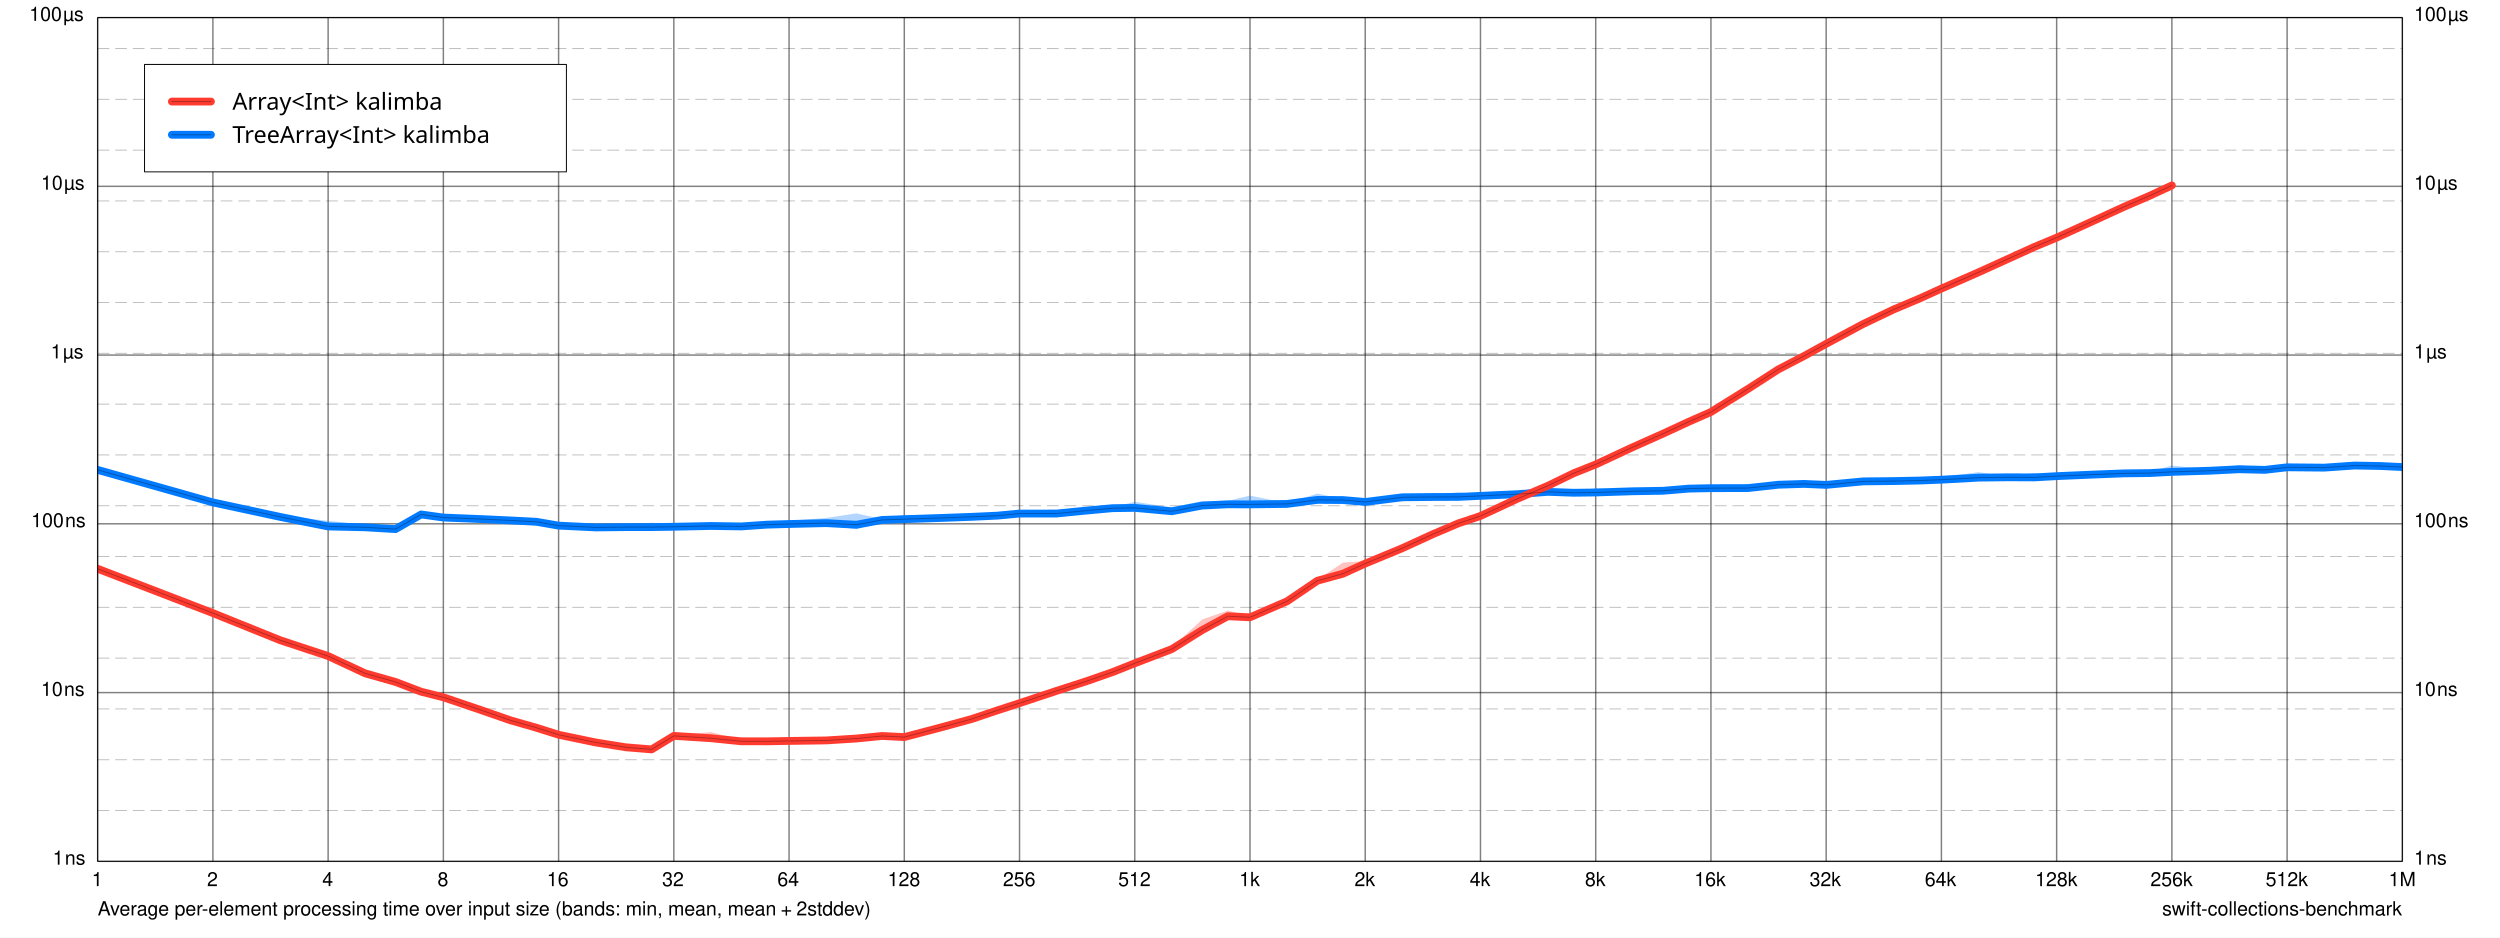
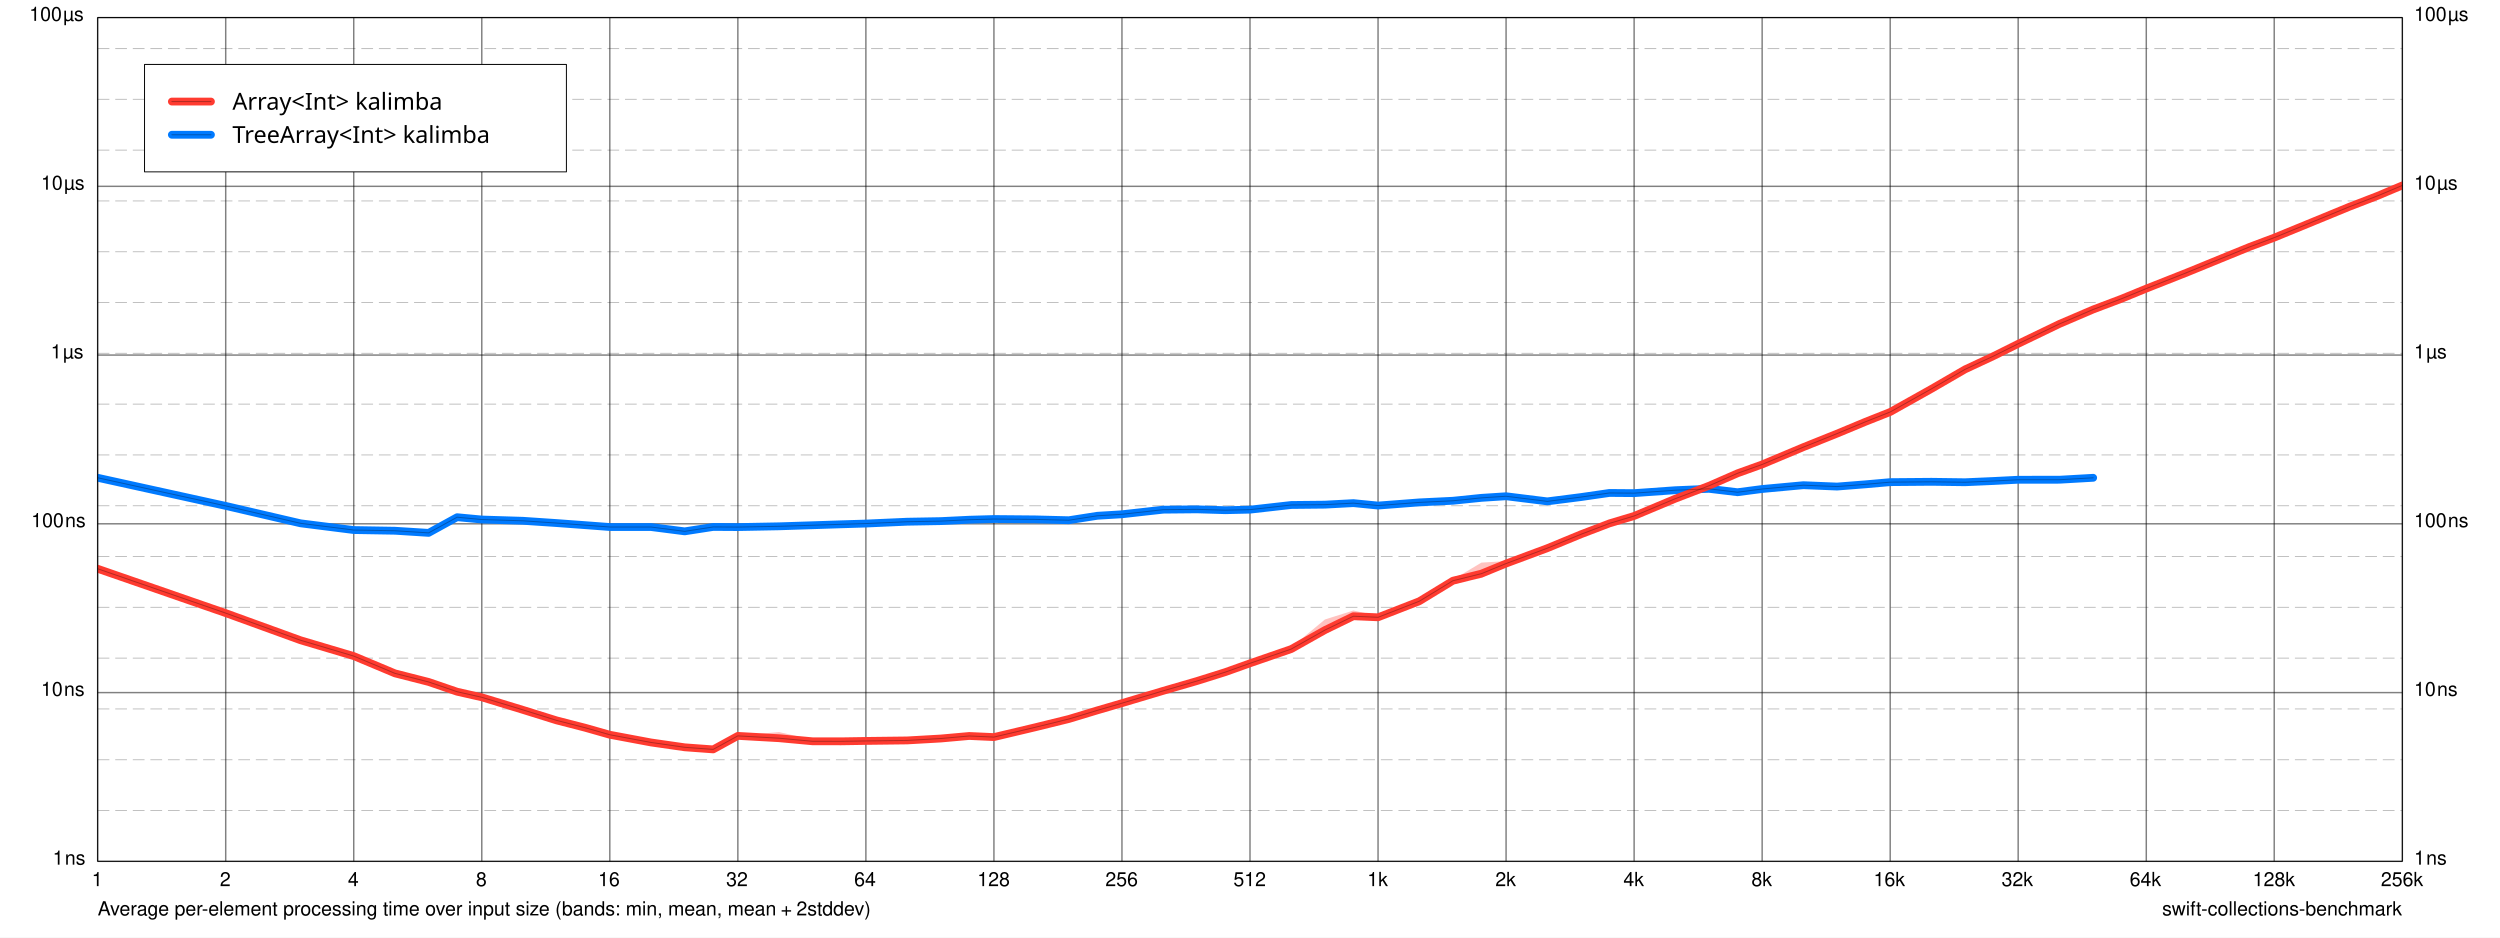
<svg xmlns="http://www.w3.org/2000/svg" xmlns:xlink="http://www.w3.org/1999/xlink" width="1280.0px" height="480.0px" viewBox="0.0 0.0 1280.0 480.0" version="1.1">
  <path d="M 0 0 L 0 480 L 1280 480 L 1280 0 z" fill="#FFFFFF" fill-opacity="1.0" stroke="none" />
  <text x="50" y="468.7" font-family="Helvetica" font-size="10" font-weight="normal" font-style="normal" fill="#000000" fill-opacity="1">Average per-element processing time over input size (bands: min, mean, mean + 2stddev)</text>
  <a xlink:href="https://github.com/apple/swift-collections-benchmark">
    <text x="1107" y="468.7" font-family="Helvetica" font-size="10" font-weight="normal" font-style="normal" fill="#000000" fill-opacity="1">swift-collections-benchmark</text>
  </a>
  <path d="M 50 9 L 50 441" fill="none" stroke-width="0.75" stroke="#000000" stroke-opacity="0.498" stroke-linecap="butt" stroke-linejoin="round" />
  <text x="47" y="453.7" font-family="Helvetica" font-size="10" font-weight="normal" font-style="normal" fill="#000000" fill-opacity="1">1</text>
-   <path d="M 109 9 L 109 441" fill="none" stroke-width="0.75" stroke="#000000" stroke-opacity="0.498" stroke-linecap="butt" stroke-linejoin="round" />
-   <text x="106" y="453.7" font-family="Helvetica" font-size="10" font-weight="normal" font-style="normal" fill="#000000" fill-opacity="1">2</text>
-   <path d="M 168 9 L 168 441" fill="none" stroke-width="0.75" stroke="#000000" stroke-opacity="0.498" stroke-linecap="butt" stroke-linejoin="round" />
-   <text x="165" y="453.7" font-family="Helvetica" font-size="10" font-weight="normal" font-style="normal" fill="#000000" fill-opacity="1">4</text>
-   <path d="M 227 9 L 227 441" fill="none" stroke-width="0.75" stroke="#000000" stroke-opacity="0.498" stroke-linecap="butt" stroke-linejoin="round" />
-   <text x="224" y="453.7" font-family="Helvetica" font-size="10" font-weight="normal" font-style="normal" fill="#000000" fill-opacity="1">8</text>
-   <path d="M 286 9 L 286 441" fill="none" stroke-width="0.75" stroke="#000000" stroke-opacity="0.498" stroke-linecap="butt" stroke-linejoin="round" />
-   <text x="280" y="453.7" font-family="Helvetica" font-size="10" font-weight="normal" font-style="normal" fill="#000000" fill-opacity="1">16</text>
-   <path d="M 345 9 L 345 441" fill="none" stroke-width="0.75" stroke="#000000" stroke-opacity="0.498" stroke-linecap="butt" stroke-linejoin="round" />
-   <text x="339" y="453.7" font-family="Helvetica" font-size="10" font-weight="normal" font-style="normal" fill="#000000" fill-opacity="1">32</text>
-   <path d="M 404 9 L 404 441" fill="none" stroke-width="0.75" stroke="#000000" stroke-opacity="0.498" stroke-linecap="butt" stroke-linejoin="round" />
-   <text x="398" y="453.7" font-family="Helvetica" font-size="10" font-weight="normal" font-style="normal" fill="#000000" fill-opacity="1">64</text>
-   <path d="M 463 9 L 463 441" fill="none" stroke-width="0.75" stroke="#000000" stroke-opacity="0.498" stroke-linecap="butt" stroke-linejoin="round" />
-   <text x="454.5" y="453.7" font-family="Helvetica" font-size="10" font-weight="normal" font-style="normal" fill="#000000" fill-opacity="1">128</text>
-   <path d="M 522 9 L 522 441" fill="none" stroke-width="0.75" stroke="#000000" stroke-opacity="0.498" stroke-linecap="butt" stroke-linejoin="round" />
-   <text x="513.5" y="453.7" font-family="Helvetica" font-size="10" font-weight="normal" font-style="normal" fill="#000000" fill-opacity="1">256</text>
-   <path d="M 581 9 L 581 441" fill="none" stroke-width="0.75" stroke="#000000" stroke-opacity="0.498" stroke-linecap="butt" stroke-linejoin="round" />
-   <text x="572.5" y="453.7" font-family="Helvetica" font-size="10" font-weight="normal" font-style="normal" fill="#000000" fill-opacity="1">512</text>
+   <path d="M 115.56 9 L 115.56 441" fill="none" stroke-width="0.75" stroke="#000000" stroke-opacity="0.498" stroke-linecap="butt" stroke-linejoin="round" />
+   <text x="112.56" y="453.7" font-family="Helvetica" font-size="10" font-weight="normal" font-style="normal" fill="#000000" fill-opacity="1">2</text>
+   <path d="M 181.11 9 L 181.11 441" fill="none" stroke-width="0.75" stroke="#000000" stroke-opacity="0.498" stroke-linecap="butt" stroke-linejoin="round" />
+   <text x="178.11" y="453.7" font-family="Helvetica" font-size="10" font-weight="normal" font-style="normal" fill="#000000" fill-opacity="1">4</text>
+   <path d="M 246.67 9 L 246.67 441" fill="none" stroke-width="0.75" stroke="#000000" stroke-opacity="0.498" stroke-linecap="butt" stroke-linejoin="round" />
+   <text x="243.67" y="453.7" font-family="Helvetica" font-size="10" font-weight="normal" font-style="normal" fill="#000000" fill-opacity="1">8</text>
+   <path d="M 312.22 9 L 312.22 441" fill="none" stroke-width="0.75" stroke="#000000" stroke-opacity="0.498" stroke-linecap="butt" stroke-linejoin="round" />
+   <text x="306.22" y="453.7" font-family="Helvetica" font-size="10" font-weight="normal" font-style="normal" fill="#000000" fill-opacity="1">16</text>
+   <path d="M 377.78 9 L 377.78 441" fill="none" stroke-width="0.75" stroke="#000000" stroke-opacity="0.498" stroke-linecap="butt" stroke-linejoin="round" />
+   <text x="371.78" y="453.7" font-family="Helvetica" font-size="10" font-weight="normal" font-style="normal" fill="#000000" fill-opacity="1">32</text>
+   <path d="M 443.33 9 L 443.33 441" fill="none" stroke-width="0.75" stroke="#000000" stroke-opacity="0.498" stroke-linecap="butt" stroke-linejoin="round" />
+   <text x="437.33" y="453.7" font-family="Helvetica" font-size="10" font-weight="normal" font-style="normal" fill="#000000" fill-opacity="1">64</text>
+   <path d="M 508.89 9 L 508.89 441" fill="none" stroke-width="0.75" stroke="#000000" stroke-opacity="0.498" stroke-linecap="butt" stroke-linejoin="round" />
+   <text x="500.39" y="453.7" font-family="Helvetica" font-size="10" font-weight="normal" font-style="normal" fill="#000000" fill-opacity="1">128</text>
+   <path d="M 574.44 9 L 574.44 441" fill="none" stroke-width="0.75" stroke="#000000" stroke-opacity="0.498" stroke-linecap="butt" stroke-linejoin="round" />
+   <text x="565.94" y="453.7" font-family="Helvetica" font-size="10" font-weight="normal" font-style="normal" fill="#000000" fill-opacity="1">256</text>
  <path d="M 640 9 L 640 441" fill="none" stroke-width="0.75" stroke="#000000" stroke-opacity="0.498" stroke-linecap="butt" stroke-linejoin="round" />
-   <text x="634.5" y="453.7" font-family="Helvetica" font-size="10" font-weight="normal" font-style="normal" fill="#000000" fill-opacity="1">1k</text>
-   <path d="M 699 9 L 699 441" fill="none" stroke-width="0.75" stroke="#000000" stroke-opacity="0.498" stroke-linecap="butt" stroke-linejoin="round" />
-   <text x="693.5" y="453.7" font-family="Helvetica" font-size="10" font-weight="normal" font-style="normal" fill="#000000" fill-opacity="1">2k</text>
-   <path d="M 758 9 L 758 441" fill="none" stroke-width="0.75" stroke="#000000" stroke-opacity="0.498" stroke-linecap="butt" stroke-linejoin="round" />
-   <text x="752.5" y="453.7" font-family="Helvetica" font-size="10" font-weight="normal" font-style="normal" fill="#000000" fill-opacity="1">4k</text>
-   <path d="M 817 9 L 817 441" fill="none" stroke-width="0.75" stroke="#000000" stroke-opacity="0.498" stroke-linecap="butt" stroke-linejoin="round" />
-   <text x="811.5" y="453.7" font-family="Helvetica" font-size="10" font-weight="normal" font-style="normal" fill="#000000" fill-opacity="1">8k</text>
-   <path d="M 876 9 L 876 441" fill="none" stroke-width="0.75" stroke="#000000" stroke-opacity="0.498" stroke-linecap="butt" stroke-linejoin="round" />
-   <text x="867.5" y="453.7" font-family="Helvetica" font-size="10" font-weight="normal" font-style="normal" fill="#000000" fill-opacity="1">16k</text>
-   <path d="M 935 9 L 935 441" fill="none" stroke-width="0.75" stroke="#000000" stroke-opacity="0.498" stroke-linecap="butt" stroke-linejoin="round" />
-   <text x="926.5" y="453.7" font-family="Helvetica" font-size="10" font-weight="normal" font-style="normal" fill="#000000" fill-opacity="1">32k</text>
-   <path d="M 994 9 L 994 441" fill="none" stroke-width="0.75" stroke="#000000" stroke-opacity="0.498" stroke-linecap="butt" stroke-linejoin="round" />
-   <text x="985.5" y="453.7" font-family="Helvetica" font-size="10" font-weight="normal" font-style="normal" fill="#000000" fill-opacity="1">64k</text>
-   <path d="M 1053 9 L 1053 441" fill="none" stroke-width="0.75" stroke="#000000" stroke-opacity="0.498" stroke-linecap="butt" stroke-linejoin="round" />
-   <text x="1042" y="453.7" font-family="Helvetica" font-size="10" font-weight="normal" font-style="normal" fill="#000000" fill-opacity="1">128k</text>
-   <path d="M 1112 9 L 1112 441" fill="none" stroke-width="0.75" stroke="#000000" stroke-opacity="0.498" stroke-linecap="butt" stroke-linejoin="round" />
-   <text x="1101" y="453.7" font-family="Helvetica" font-size="10" font-weight="normal" font-style="normal" fill="#000000" fill-opacity="1">256k</text>
-   <path d="M 1171 9 L 1171 441" fill="none" stroke-width="0.75" stroke="#000000" stroke-opacity="0.498" stroke-linecap="butt" stroke-linejoin="round" />
-   <text x="1160" y="453.7" font-family="Helvetica" font-size="10" font-weight="normal" font-style="normal" fill="#000000" fill-opacity="1">512k</text>
+   <text x="631.5" y="453.7" font-family="Helvetica" font-size="10" font-weight="normal" font-style="normal" fill="#000000" fill-opacity="1">512</text>
+   <path d="M 705.56 9 L 705.56 441" fill="none" stroke-width="0.75" stroke="#000000" stroke-opacity="0.498" stroke-linecap="butt" stroke-linejoin="round" />
+   <text x="700.06" y="453.7" font-family="Helvetica" font-size="10" font-weight="normal" font-style="normal" fill="#000000" fill-opacity="1">1k</text>
+   <path d="M 771.11 9 L 771.11 441" fill="none" stroke-width="0.75" stroke="#000000" stroke-opacity="0.498" stroke-linecap="butt" stroke-linejoin="round" />
+   <text x="765.61" y="453.7" font-family="Helvetica" font-size="10" font-weight="normal" font-style="normal" fill="#000000" fill-opacity="1">2k</text>
+   <path d="M 836.67 9 L 836.67 441" fill="none" stroke-width="0.75" stroke="#000000" stroke-opacity="0.498" stroke-linecap="butt" stroke-linejoin="round" />
+   <text x="831.17" y="453.7" font-family="Helvetica" font-size="10" font-weight="normal" font-style="normal" fill="#000000" fill-opacity="1">4k</text>
+   <path d="M 902.22 9 L 902.22 441" fill="none" stroke-width="0.75" stroke="#000000" stroke-opacity="0.498" stroke-linecap="butt" stroke-linejoin="round" />
+   <text x="896.72" y="453.7" font-family="Helvetica" font-size="10" font-weight="normal" font-style="normal" fill="#000000" fill-opacity="1">8k</text>
+   <path d="M 967.78 9 L 967.78 441" fill="none" stroke-width="0.75" stroke="#000000" stroke-opacity="0.498" stroke-linecap="butt" stroke-linejoin="round" />
+   <text x="959.28" y="453.7" font-family="Helvetica" font-size="10" font-weight="normal" font-style="normal" fill="#000000" fill-opacity="1">16k</text>
+   <path d="M 1033.3 9 L 1033.3 441" fill="none" stroke-width="0.75" stroke="#000000" stroke-opacity="0.498" stroke-linecap="butt" stroke-linejoin="round" />
+   <text x="1024.8" y="453.7" font-family="Helvetica" font-size="10" font-weight="normal" font-style="normal" fill="#000000" fill-opacity="1">32k</text>
+   <path d="M 1098.9 9 L 1098.9 441" fill="none" stroke-width="0.75" stroke="#000000" stroke-opacity="0.498" stroke-linecap="butt" stroke-linejoin="round" />
+   <text x="1090.4" y="453.7" font-family="Helvetica" font-size="10" font-weight="normal" font-style="normal" fill="#000000" fill-opacity="1">64k</text>
+   <path d="M 1164.4 9 L 1164.4 441" fill="none" stroke-width="0.75" stroke="#000000" stroke-opacity="0.498" stroke-linecap="butt" stroke-linejoin="round" />
+   <text x="1153.4" y="453.7" font-family="Helvetica" font-size="10" font-weight="normal" font-style="normal" fill="#000000" fill-opacity="1">128k</text>
  <path d="M 1230 9 L 1230 441" fill="none" stroke-width="0.75" stroke="#000000" stroke-opacity="0.498" stroke-linecap="butt" stroke-linejoin="round" />
-   <text x="1223" y="453.7" font-family="Helvetica" font-size="10" font-weight="normal" font-style="normal" fill="#000000" fill-opacity="1">1M</text>
+   <text x="1219" y="453.7" font-family="Helvetica" font-size="10" font-weight="normal" font-style="normal" fill="#000000" fill-opacity="1">256k</text>
  <path d="M 50 441 L 1230 441" fill="none" stroke-width="0.75" stroke="#000000" stroke-opacity="0.498" stroke-linecap="butt" stroke-linejoin="round" />
  <text x="27" y="442.7" font-family="Helvetica" font-size="10" font-weight="normal" font-style="normal" fill="#000000" fill-opacity="1">1 ns</text>
  <text x="1236" y="442.7" font-family="Helvetica" font-size="10" font-weight="normal" font-style="normal" fill="#000000" fill-opacity="1">1 ns</text>
  <path d="M 50 354.6 L 1230 354.6" fill="none" stroke-width="0.75" stroke="#000000" stroke-opacity="0.498" stroke-linecap="butt" stroke-linejoin="round" />
  <text x="21" y="356.3" font-family="Helvetica" font-size="10" font-weight="normal" font-style="normal" fill="#000000" fill-opacity="1">10 ns</text>
  <text x="1236" y="356.3" font-family="Helvetica" font-size="10" font-weight="normal" font-style="normal" fill="#000000" fill-opacity="1">10 ns</text>
  <path d="M 50 268.2 L 1230 268.2" fill="none" stroke-width="0.75" stroke="#000000" stroke-opacity="0.498" stroke-linecap="butt" stroke-linejoin="round" />
  <text x="16" y="269.9" font-family="Helvetica" font-size="10" font-weight="normal" font-style="normal" fill="#000000" fill-opacity="1">100 ns</text>
  <text x="1236" y="269.9" font-family="Helvetica" font-size="10" font-weight="normal" font-style="normal" fill="#000000" fill-opacity="1">100 ns</text>
  <path d="M 50 181.8 L 1230 181.8" fill="none" stroke-width="0.75" stroke="#000000" stroke-opacity="0.498" stroke-linecap="butt" stroke-linejoin="round" />
  <text x="26" y="183.5" font-family="Helvetica" font-size="10" font-weight="normal" font-style="normal" fill="#000000" fill-opacity="1">1 µs</text>
  <text x="1236" y="183.5" font-family="Helvetica" font-size="10" font-weight="normal" font-style="normal" fill="#000000" fill-opacity="1">1 µs</text>
  <path d="M 50 95.4 L 1230 95.4" fill="none" stroke-width="0.75" stroke="#000000" stroke-opacity="0.498" stroke-linecap="butt" stroke-linejoin="round" />
  <text x="21" y="97.1" font-family="Helvetica" font-size="10" font-weight="normal" font-style="normal" fill="#000000" fill-opacity="1">10 µs</text>
  <text x="1236" y="97.1" font-family="Helvetica" font-size="10" font-weight="normal" font-style="normal" fill="#000000" fill-opacity="1">10 µs</text>
  <path d="M 50 9 L 1230 9" fill="none" stroke-width="0.75" stroke="#000000" stroke-opacity="0.498" stroke-linecap="butt" stroke-linejoin="round" />
  <text x="15" y="10.7" font-family="Helvetica" font-size="10" font-weight="normal" font-style="normal" fill="#000000" fill-opacity="1">100 µs</text>
  <text x="1236" y="10.7" font-family="Helvetica" font-size="10" font-weight="normal" font-style="normal" fill="#000000" fill-opacity="1">100 µs</text>
  <path d="M 50 414.99 L 1230 414.99" fill="none" stroke-width="0.5" stroke="#000000" stroke-opacity="0.259" stroke-linecap="butt" stroke-linejoin="round" stroke-dasharray="6 3" stroke-dashoffset="0" />
  <path d="M 50 388.98 L 1230 388.98" fill="none" stroke-width="0.5" stroke="#000000" stroke-opacity="0.259" stroke-linecap="butt" stroke-linejoin="round" stroke-dasharray="6 3" stroke-dashoffset="0" />
  <path d="M 50 362.97 L 1230 362.97" fill="none" stroke-width="0.5" stroke="#000000" stroke-opacity="0.259" stroke-linecap="butt" stroke-linejoin="round" stroke-dasharray="6 3" stroke-dashoffset="0" />
  <path d="M 50 336.96 L 1230 336.96" fill="none" stroke-width="0.5" stroke="#000000" stroke-opacity="0.259" stroke-linecap="butt" stroke-linejoin="round" stroke-dasharray="6 3" stroke-dashoffset="0" />
  <path d="M 50 310.96 L 1230 310.96" fill="none" stroke-width="0.5" stroke="#000000" stroke-opacity="0.259" stroke-linecap="butt" stroke-linejoin="round" stroke-dasharray="6 3" stroke-dashoffset="0" />
  <path d="M 50 284.95 L 1230 284.95" fill="none" stroke-width="0.5" stroke="#000000" stroke-opacity="0.259" stroke-linecap="butt" stroke-linejoin="round" stroke-dasharray="6 3" stroke-dashoffset="0" />
  <path d="M 50 258.94 L 1230 258.94" fill="none" stroke-width="0.5" stroke="#000000" stroke-opacity="0.259" stroke-linecap="butt" stroke-linejoin="round" stroke-dasharray="6 3" stroke-dashoffset="0" />
  <path d="M 50 232.93 L 1230 232.93" fill="none" stroke-width="0.5" stroke="#000000" stroke-opacity="0.259" stroke-linecap="butt" stroke-linejoin="round" stroke-dasharray="6 3" stroke-dashoffset="0" />
  <path d="M 50 206.92 L 1230 206.92" fill="none" stroke-width="0.5" stroke="#000000" stroke-opacity="0.259" stroke-linecap="butt" stroke-linejoin="round" stroke-dasharray="6 3" stroke-dashoffset="0" />
  <path d="M 50 180.91 L 1230 180.91" fill="none" stroke-width="0.5" stroke="#000000" stroke-opacity="0.259" stroke-linecap="butt" stroke-linejoin="round" stroke-dasharray="6 3" stroke-dashoffset="0" />
  <path d="M 50 154.9 L 1230 154.9" fill="none" stroke-width="0.5" stroke="#000000" stroke-opacity="0.259" stroke-linecap="butt" stroke-linejoin="round" stroke-dasharray="6 3" stroke-dashoffset="0" />
  <path d="M 50 128.89 L 1230 128.89" fill="none" stroke-width="0.5" stroke="#000000" stroke-opacity="0.259" stroke-linecap="butt" stroke-linejoin="round" stroke-dasharray="6 3" stroke-dashoffset="0" />
  <path d="M 50 102.88 L 1230 102.88" fill="none" stroke-width="0.5" stroke="#000000" stroke-opacity="0.259" stroke-linecap="butt" stroke-linejoin="round" stroke-dasharray="6 3" stroke-dashoffset="0" />
  <path d="M 50 76.874 L 1230 76.874" fill="none" stroke-width="0.5" stroke="#000000" stroke-opacity="0.259" stroke-linecap="butt" stroke-linejoin="round" stroke-dasharray="6 3" stroke-dashoffset="0" />
  <path d="M 50 50.865 L 1230 50.865" fill="none" stroke-width="0.5" stroke="#000000" stroke-opacity="0.259" stroke-linecap="butt" stroke-linejoin="round" stroke-dasharray="6 3" stroke-dashoffset="0" />
  <path d="M 50 24.856 L 1230 24.856" fill="none" stroke-width="0.5" stroke="#000000" stroke-opacity="0.259" stroke-linecap="butt" stroke-linejoin="round" stroke-dasharray="6 3" stroke-dashoffset="0" />
  <path d="M 74 33 L 74 88 L 290 88 L 290 33 z" fill="#FFFFFF" fill-opacity="1.0" stroke="none" />
  <clipPath id="clip-0">
    <path d="M 50 9 L 50 441 L 1230 441 L 1230 9 z" />
  </clipPath>
  <g clip-path="url(#clip-0)">
-     <path d="M 50 240.46L 109 256.74L 143.51 263.87L 168 266.68L 186.99 268.57L 202.51 268.97L 215.63 261.9L 227 264.18L 245.99 264.24L 261.51 265.93L 274.63 266.82L 286 267.7L 304.99 269.4L 320.51 268.53L 333.63 267.63L 345 268.42L 363.99 268.39L 379.51 269.36L 392.63 267.5L 404 266.67L 422.99 265.19L 438.51 262.85L 451.63 265.76L 463 263.66L 481.99 263.94L 497.51 263.21L 510.63 263.31L 522 262.44L 540.99 262.6L 556.51 260.47L 569.63 259.59L 581 256.94L 599.99 259.79L 615.51 256.59L 628.63 256.4L 640 253.77L 658.99 257.53L 674.51 252.72L 687.63 255.43L 699 256.53L 717.99 254.07L 733.51 253.53L 746.63 251.97L 758 253.55L 776.99 252.78L 792.51 250.55L 805.63 252.07L 817 250.01L 835.99 250.58L 851.51 250.6L 864.63 249.96L 876 249.81L 894.99 248.92L 910.51 247.52L 923.63 246.59L 935 247.92L 953.99 246.14L 969.51 245.23L 982.63 245.97L 994 244.32L 1013 241.73L 1028.5 244.1L 1041.6 242.17L 1053 243.61L 1072 242.45L 1087.5 242.1L 1100.6 241.6L 1112 238.34L 1131 240.34L 1146.5 238.19L 1159.6 239.26L 1171 238.72L 1190 239.18L 1205.5 238.18L 1218.6 238.25L 1230 238.49L 1230 239.36L 1218.6 238.71L 1205.5 238.42L 1190 239.51L 1171 239.46L 1159.6 241.05L 1146.5 241L 1131 241.28L 1112 242.83L 1100.6 242.43L 1087.5 242.46L 1072 243.16L 1053 243.86L 1041.6 245.27L 1028.5 244.47L 1013 245.6L 994 246.06L 982.63 246.07L 969.51 246.71L 953.99 246.58L 935 248.38L 923.63 248.19L 910.51 248.42L 894.99 250.24L 876 249.98L 864.63 250.24L 851.51 251.52L 835.99 251.87L 817 252.94L 805.63 252.37L 792.51 252.27L 776.99 253.1L 758 254L 746.63 255.32L 733.51 254.79L 717.99 254.8L 699 257.19L 687.63 256.24L 674.51 257.16L 658.99 258.18L 640 259.96L 628.63 258.86L 615.51 259.68L 599.99 262.5L 581 261.18L 569.63 260.41L 556.51 261.71L 540.99 263.05L 522 263.12L 510.63 264.27L 497.51 265.14L 481.99 265.64L 463 266.62L 451.63 266.37L 438.51 270.97L 422.99 268.83L 404 268.88L 392.63 269.04L 379.51 269.59L 363.99 269.63L 345 270.16L 333.63 270.7L 320.51 270.37L 304.99 270.26L 286 269.63L 274.63 267.27L 261.51 266.67L 245.99 266.29L 227 265.27L 215.63 263.94L 202.51 271.61L 186.99 270.49L 168 270.62L 143.51 264.96L 109 257.41L 50 240.63" fill="#007AFF" fill-opacity="0.302" stroke="none" />
-     <path d="M 50 291.2L 109 313.91L 143.51 327.82L 168 335.91L 186.99 344.76L 202.51 348.84L 215.63 352.93L 227 357.02L 245.99 363.19L 261.51 368.85L 274.63 372.59L 286 376.19L 304.99 380.14L 320.51 382.23L 333.63 381.85L 345 376.62L 363.99 374.82L 379.51 378.75L 392.63 379.41L 404 378.18L 422.99 378.52L 438.51 377.78L 451.63 376.11L 463 377.23L 481.99 372.16L 497.51 368L 510.63 363.44L 522 360.02L 540.99 353.27L 556.51 348.59L 569.63 344.11L 581 337.76L 599.99 331.51L 615.51 317.18L 628.63 312.58L 640 315.44L 658.99 306.38L 674.51 296.76L 687.63 288.06L 699 287.29L 717.99 279.73L 733.51 272.8L 746.63 267.87L 758 264.16L 776.99 254.57L 792.51 248.67L 805.63 241.12L 817 237.72L 835.99 228.4L 851.51 221.18L 864.63 214.41L 876 209.67L 894.99 198.88L 910.51 187.97L 923.63 182.24L 935 174.94L 953.99 164.85L 969.51 157.64L 982.63 152.28L 994 147.16L 1013 138.95L 1028.5 131.39L 1041.6 126.12L 1053 121.38L 1072 112.65L 1087.5 105.63L 1100.6 99.907L 1112 94.699L 1112 95.019L 1100.6 100.36L 1087.5 105.98L 1072 113.14L 1053 121.77L 1041.6 126.52L 1028.5 132.72L 1013 139.57L 994 147.96L 982.63 153.15L 969.51 158.74L 953.99 166.22L 935 176.43L 923.63 182.32L 910.51 189.54L 894.99 199.19L 876 211.39L 864.63 216.49L 851.51 222.31L 835.99 229.12L 817 237.81L 805.63 242.79L 792.51 248.73L 776.99 255.59L 758 264.18L 746.63 268.01L 733.51 273.81L 717.99 281.01L 699 288.98L 687.63 295.93L 674.51 297.53L 658.99 308.38L 640 316.29L 628.63 316.6L 615.51 324.71L 599.99 332.61L 581 340.28L 569.63 344.13L 556.51 348.73L 540.99 353.86L 522 360.02L 510.63 363.8L 497.51 368.18L 481.99 372.46L 463 377.45L 451.63 377.07L 438.51 378.24L 422.99 379.3L 404 379.79L 392.63 379.62L 379.51 379.84L 363.99 379.14L 345 376.82L 333.63 384.36L 320.51 382.75L 304.99 380.14L 286 376.19L 274.63 372.6L 261.51 368.85L 245.99 363.56L 227 357.02L 215.63 354.6L 202.51 349.27L 186.99 344.76L 168 335.91L 143.51 327.82L 109 313.91L 50 291.2" fill="#FF3B30" fill-opacity="0.302" stroke="none" />
-     <path d="M 50 240.58L 109 257.23L 143.51 264.67L 168 269.55L 186.99 269.98L 202.51 270.9L 215.63 263.4L 227 264.98L 245.99 265.75L 261.51 266.47L 274.63 267.15L 286 269.12L 304.99 270.04L 320.51 269.88L 333.63 269.87L 345 269.7L 363.99 269.3L 379.51 269.53L 392.63 268.63L 404 268.29L 422.99 267.84L 438.51 268.67L 451.63 266.21L 463 265.82L 481.99 265.19L 497.51 264.62L 510.63 264.01L 522 262.94L 540.99 262.93L 556.51 261.39L 569.63 260.19L 581 260.03L 599.99 261.77L 615.51 258.85L 628.63 258.2L 640 258.24L 658.99 258.01L 674.51 255.94L 687.63 256.03L 699 257.01L 717.99 254.61L 733.51 254.46L 746.63 254.41L 758 253.88L 776.99 253.02L 792.51 251.82L 805.63 252.29L 817 252.15L 835.99 251.53L 851.51 251.28L 864.63 250.17L 876 249.94L 894.99 249.89L 910.51 248.18L 923.63 247.76L 935 248.26L 953.99 246.47L 969.51 246.31L 982.63 246.04L 994 245.6L 1013 244.55L 1028.5 244.37L 1041.6 244.43L 1053 243.79L 1072 242.97L 1087.5 242.37L 1100.6 242.21L 1112 241.6L 1131 241.03L 1146.5 240.25L 1159.6 240.57L 1171 239.26L 1190 239.43L 1205.5 238.36L 1218.6 238.59L 1230 239.13" fill="none" stroke-width="4" stroke="#007AFF" stroke-opacity="1" stroke-linecap="round" stroke-linejoin="round" />
-     <path d="M 50 291.2L 109 313.91L 143.51 327.82L 168 335.91L 186.99 344.76L 202.51 349.16L 215.63 354.16L 227 357.02L 245.99 363.47L 261.51 368.85L 274.63 372.6L 286 376.19L 304.99 380.14L 320.51 382.62L 333.63 383.69L 345 376.77L 363.99 377.96L 379.51 379.55L 392.63 379.56L 404 379.36L 422.99 379.1L 438.51 378.12L 451.63 376.82L 463 377.39L 481.99 372.38L 497.51 368.13L 510.63 363.71L 522 360.02L 540.99 353.71L 556.51 348.7L 569.63 344.12L 581 339.6L 599.99 332.32L 615.51 322.6L 628.63 315.51L 640 316.06L 658.99 307.84L 674.51 297.33L 687.63 293.71L 699 288.53L 717.99 280.67L 733.51 273.55L 746.63 267.97L 758 264.17L 776.99 255.32L 792.51 248.71L 805.63 242.34L 817 237.79L 835.99 228.93L 851.51 222.01L 864.63 215.94L 876 210.93L 894.99 199.11L 910.51 189.12L 923.63 182.3L 935 176.03L 953.99 165.86L 969.51 158.45L 982.63 152.92L 994 147.75L 1013 139.41L 1028.5 132.37L 1041.6 126.41L 1053 121.67L 1072 113.01L 1087.5 105.89L 1100.6 100.24L 1112 94.935" fill="none" stroke-width="4" stroke="#FF3B30" stroke-opacity="1" stroke-linecap="round" stroke-linejoin="round" />
-     <path d="M 50 240.58L 109 257.23L 143.51 264.67L 168 269.55L 186.99 269.98L 202.51 270.9L 215.63 263.4L 227 264.98L 245.99 265.75L 261.51 266.47L 274.63 267.15L 286 269.12L 304.99 270.04L 320.51 269.88L 333.63 269.87L 345 269.7L 363.99 269.3L 379.51 269.53L 392.63 268.63L 404 268.29L 422.99 267.84L 438.51 268.67L 451.63 266.21L 463 265.82L 481.99 265.19L 497.51 264.62L 510.63 264.01L 522 262.94L 540.99 262.93L 556.51 261.39L 569.63 260.19L 581 260.03L 599.99 261.77L 615.51 258.85L 628.63 258.2L 640 258.24L 658.99 258.01L 674.51 255.94L 687.63 256.03L 699 257.01L 717.99 254.61L 733.51 254.46L 746.63 254.41L 758 253.88L 776.99 253.02L 792.51 251.82L 805.63 252.29L 817 252.15L 835.99 251.53L 851.51 251.28L 864.63 250.17L 876 249.94L 894.99 249.89L 910.51 248.18L 923.63 247.76L 935 248.26L 953.99 246.47L 969.51 246.31L 982.63 246.04L 994 245.6L 1013 244.55L 1028.5 244.37L 1041.6 244.43L 1053 243.79L 1072 242.97L 1087.5 242.37L 1100.6 242.21L 1112 241.6L 1131 241.03L 1146.5 240.25L 1159.6 240.57L 1171 239.26L 1190 239.43L 1205.5 238.36L 1218.6 238.59L 1230 239.13" fill="none" stroke-width="0.5" stroke="#000000" stroke-opacity="0.302" stroke-linecap="round" stroke-linejoin="round" />
-     <path d="M 50 291.2L 109 313.91L 143.51 327.82L 168 335.91L 186.99 344.76L 202.51 349.16L 215.63 354.16L 227 357.02L 245.99 363.47L 261.51 368.85L 274.63 372.6L 286 376.19L 304.99 380.14L 320.51 382.62L 333.63 383.69L 345 376.77L 363.99 377.96L 379.51 379.55L 392.63 379.56L 404 379.36L 422.99 379.1L 438.51 378.12L 451.63 376.82L 463 377.39L 481.99 372.38L 497.51 368.13L 510.63 363.71L 522 360.02L 540.99 353.71L 556.51 348.7L 569.63 344.12L 581 339.6L 599.99 332.32L 615.51 322.6L 628.63 315.51L 640 316.06L 658.99 307.84L 674.51 297.33L 687.63 293.71L 699 288.53L 717.99 280.67L 733.51 273.55L 746.63 267.97L 758 264.17L 776.99 255.32L 792.51 248.71L 805.63 242.34L 817 237.79L 835.99 228.93L 851.51 222.01L 864.63 215.94L 876 210.93L 894.99 199.11L 910.51 189.12L 923.63 182.3L 935 176.03L 953.99 165.86L 969.51 158.45L 982.63 152.92L 994 147.75L 1013 139.41L 1028.5 132.37L 1041.6 126.41L 1053 121.67L 1072 113.01L 1087.5 105.89L 1100.6 100.24L 1112 94.935" fill="none" stroke-width="0.5" stroke="#000000" stroke-opacity="0.302" stroke-linecap="round" stroke-linejoin="round" />
+     <path d="M 50 244.61L 115.56 259.02L 153.9 267.94L 181.11 271.38L 202.22 271.74L 219.46 272.83L 234.04 264.81L 246.67 266L 267.77 266.65L 285.01 267.81L 299.59 268.88L 312.22 269.83L 333.33 269.84L 350.57 272.05L 365.15 269.79L 377.78 269.87L 398.88 269.47L 416.13 268.92L 430.7 268.44L 443.33 268.06L 464.44 267.12L 481.68 266.81L 496.26 266.1L 508.89 265.74L 529.99 265.93L 547.24 266.36L 561.82 264.08L 574.44 263.31L 595.55 260.95L 612.79 260.78L 627.37 261.22L 640 260.94L 661.1 258.56L 678.35 258.38L 692.93 257.6L 705.56 258.85L 726.66 257.23L 743.9 256.39L 758.48 254.9L 771.11 254.08L 792.22 256.7L 809.46 254.5L 824.04 252.39L 836.67 252.49L 857.77 250.99L 875.01 250.27L 889.59 252.02L 902.22 250.37L 923.33 248.42L 940.57 249.12L 955.15 247.97L 967.78 246.86L 988.88 246.68L 1006.1 246.91L 1020.7 246.27L 1033.3 245.63L 1054.4 245.62L 1071.7 244.63L 1071.7 244.63L 1054.4 245.62L 1033.3 245.63L 1020.7 246.27L 1006.1 246.91L 988.88 246.68L 967.78 246.86L 955.15 247.97L 940.57 249.12L 923.33 248.42L 902.22 250.37L 889.59 252.02L 875.01 250.27L 857.77 250.99L 836.67 252.49L 824.04 252.39L 809.46 254.5L 792.22 256.7L 771.11 254.08L 758.48 254.9L 743.9 256.39L 726.66 257.23L 705.56 258.85L 692.93 257.6L 678.35 258.38L 661.1 258.56L 640 260.94L 627.37 261.22L 612.79 260.78L 595.55 260.95L 574.44 263.31L 561.82 264.08L 547.24 266.36L 529.99 265.93L 508.89 265.74L 496.26 266.1L 481.68 266.81L 464.44 267.12L 443.33 268.06L 430.7 268.44L 416.13 268.92L 398.88 269.47L 377.78 269.87L 365.15 269.79L 350.57 272.05L 333.33 269.84L 312.22 269.83L 299.59 268.88L 285.01 267.81L 267.77 266.65L 246.67 266L 234.04 264.81L 219.46 272.83L 202.22 271.74L 181.11 271.38L 153.9 267.94L 115.56 259.02L 50 244.61" fill="#007AFF" fill-opacity="0.302" stroke="none" />
+     <path d="M 50 291.2L 115.56 313.91L 153.9 327.82L 181.11 335.91L 202.22 344.76L 219.46 348.84L 234.04 352.93L 246.67 357.02L 267.77 363.19L 285.01 368.85L 299.59 372.59L 312.22 376.19L 333.33 380.14L 350.57 382.23L 365.15 381.85L 377.78 376.62L 398.88 374.82L 416.13 378.75L 430.7 379.41L 443.33 378.18L 464.44 378.52L 481.68 377.78L 496.26 376.11L 508.89 377.23L 529.99 372.16L 547.24 368L 561.82 363.44L 574.44 360.02L 595.55 353.27L 612.79 348.59L 627.37 344.11L 640 337.76L 661.1 331.51L 678.35 317.18L 692.93 312.58L 705.56 315.44L 726.66 306.38L 743.9 296.76L 758.48 288.06L 771.11 287.29L 792.22 279.73L 809.46 272.8L 824.04 267.87L 836.67 264.16L 857.77 254.57L 875.01 248.67L 889.59 241.12L 902.22 237.72L 923.33 228.4L 940.57 221.18L 955.15 214.41L 967.78 209.67L 988.88 198.88L 1006.1 187.97L 1020.7 182.24L 1033.3 174.94L 1054.4 164.85L 1071.7 157.64L 1086.3 152.28L 1098.9 147.16L 1120 138.95L 1137.2 131.39L 1151.8 126.12L 1164.4 121.38L 1185.5 112.65L 1202.8 105.63L 1217.4 99.907L 1230 94.699L 1230 95.019L 1217.4 100.36L 1202.8 105.98L 1185.5 113.14L 1164.4 121.77L 1151.8 126.52L 1137.2 132.72L 1120 139.57L 1098.9 147.96L 1086.3 153.15L 1071.7 158.74L 1054.4 166.22L 1033.3 176.43L 1020.7 182.32L 1006.1 189.54L 988.88 199.19L 967.78 211.39L 955.15 216.49L 940.57 222.31L 923.33 229.12L 902.22 237.81L 889.59 242.79L 875.01 248.73L 857.77 255.59L 836.67 264.18L 824.04 268.01L 809.46 273.81L 792.22 281.01L 771.11 288.98L 758.48 295.93L 743.9 297.53L 726.66 308.38L 705.56 316.29L 692.93 316.6L 678.35 324.71L 661.1 332.61L 640 340.28L 627.37 344.13L 612.79 348.73L 595.55 353.86L 574.44 360.02L 561.82 363.8L 547.24 368.18L 529.99 372.46L 508.89 377.45L 496.26 377.07L 481.68 378.24L 464.44 379.3L 443.33 379.79L 430.7 379.62L 416.13 379.84L 398.88 379.14L 377.78 376.82L 365.15 384.36L 350.57 382.75L 333.33 380.14L 312.22 376.19L 299.59 372.6L 285.01 368.85L 267.77 363.56L 246.67 357.02L 234.04 354.6L 219.46 349.27L 202.22 344.76L 181.11 335.91L 153.9 327.82L 115.56 313.91L 50 291.2" fill="#FF3B30" fill-opacity="0.302" stroke="none" />
+     <path d="M 50 244.61L 115.56 259.02L 153.9 267.94L 181.11 271.38L 202.22 271.74L 219.46 272.83L 234.04 264.81L 246.67 266L 267.77 266.65L 285.01 267.81L 299.59 268.88L 312.22 269.83L 333.33 269.84L 350.57 272.05L 365.15 269.79L 377.78 269.87L 398.88 269.47L 416.13 268.92L 430.7 268.44L 443.33 268.06L 464.44 267.12L 481.68 266.81L 496.26 266.1L 508.89 265.74L 529.99 265.93L 547.24 266.36L 561.82 264.08L 574.44 263.31L 595.55 260.95L 612.79 260.78L 627.37 261.22L 640 260.94L 661.1 258.56L 678.35 258.38L 692.93 257.6L 705.56 258.85L 726.66 257.23L 743.9 256.39L 758.48 254.9L 771.11 254.08L 792.22 256.7L 809.46 254.5L 824.04 252.39L 836.67 252.49L 857.77 250.99L 875.01 250.27L 889.59 252.02L 902.22 250.37L 923.33 248.42L 940.57 249.12L 955.15 247.97L 967.78 246.86L 988.88 246.68L 1006.1 246.91L 1020.7 246.27L 1033.3 245.63L 1054.4 245.62L 1071.7 244.63" fill="none" stroke-width="4" stroke="#007AFF" stroke-opacity="1" stroke-linecap="round" stroke-linejoin="round" />
+     <path d="M 50 291.2L 115.56 313.91L 153.9 327.82L 181.11 335.91L 202.22 344.76L 219.46 349.16L 234.04 354.16L 246.67 357.02L 267.77 363.47L 285.01 368.85L 299.59 372.6L 312.22 376.19L 333.33 380.14L 350.57 382.62L 365.15 383.69L 377.78 376.77L 398.88 377.96L 416.13 379.55L 430.7 379.56L 443.33 379.36L 464.44 379.1L 481.68 378.12L 496.26 376.82L 508.89 377.39L 529.99 372.38L 547.24 368.13L 561.82 363.71L 574.44 360.02L 595.55 353.71L 612.79 348.7L 627.37 344.12L 640 339.6L 661.1 332.32L 678.35 322.6L 692.93 315.51L 705.56 316.06L 726.66 307.84L 743.9 297.33L 758.48 293.71L 771.11 288.53L 792.22 280.67L 809.46 273.55L 824.04 267.97L 836.67 264.17L 857.77 255.32L 875.01 248.71L 889.59 242.34L 902.22 237.79L 923.33 228.93L 940.57 222.01L 955.15 215.94L 967.78 210.93L 988.88 199.11L 1006.1 189.12L 1020.7 182.3L 1033.3 176.03L 1054.4 165.86L 1071.7 158.45L 1086.3 152.92L 1098.9 147.75L 1120 139.41L 1137.2 132.37L 1151.8 126.41L 1164.4 121.67L 1185.5 113.01L 1202.8 105.89L 1217.4 100.24L 1230 94.935" fill="none" stroke-width="4" stroke="#FF3B30" stroke-opacity="1" stroke-linecap="round" stroke-linejoin="round" />
+     <path d="M 50 244.61L 115.56 259.02L 153.9 267.94L 181.11 271.38L 202.22 271.74L 219.46 272.83L 234.04 264.81L 246.67 266L 267.77 266.65L 285.01 267.81L 299.59 268.88L 312.22 269.83L 333.33 269.84L 350.57 272.05L 365.15 269.79L 377.78 269.87L 398.88 269.47L 416.13 268.92L 430.7 268.44L 443.33 268.06L 464.44 267.12L 481.68 266.81L 496.26 266.1L 508.89 265.74L 529.99 265.93L 547.24 266.36L 561.82 264.08L 574.44 263.31L 595.55 260.95L 612.79 260.78L 627.37 261.22L 640 260.94L 661.1 258.56L 678.35 258.38L 692.93 257.6L 705.56 258.85L 726.66 257.23L 743.9 256.39L 758.48 254.9L 771.11 254.08L 792.22 256.7L 809.46 254.5L 824.04 252.39L 836.67 252.49L 857.77 250.99L 875.01 250.27L 889.59 252.02L 902.22 250.37L 923.33 248.42L 940.57 249.12L 955.15 247.97L 967.78 246.86L 988.88 246.68L 1006.1 246.91L 1020.7 246.27L 1033.3 245.63L 1054.4 245.62L 1071.7 244.63" fill="none" stroke-width="0.5" stroke="#000000" stroke-opacity="0.302" stroke-linecap="round" stroke-linejoin="round" />
+     <path d="M 50 291.2L 115.56 313.91L 153.9 327.82L 181.11 335.91L 202.22 344.76L 219.46 349.16L 234.04 354.16L 246.67 357.02L 267.77 363.47L 285.01 368.85L 299.59 372.6L 312.22 376.19L 333.33 380.14L 350.57 382.62L 365.15 383.69L 377.78 376.77L 398.88 377.96L 416.13 379.55L 430.7 379.56L 443.33 379.36L 464.44 379.1L 481.68 378.12L 496.26 376.82L 508.89 377.39L 529.99 372.38L 547.24 368.13L 561.82 363.71L 574.44 360.02L 595.55 353.71L 612.79 348.7L 627.37 344.12L 640 339.6L 661.1 332.32L 678.35 322.6L 692.93 315.51L 705.56 316.06L 726.66 307.84L 743.9 297.33L 758.48 293.71L 771.11 288.53L 792.22 280.67L 809.46 273.55L 824.04 267.97L 836.67 264.17L 857.77 255.32L 875.01 248.71L 889.59 242.34L 902.22 237.79L 923.33 228.93L 940.57 222.01L 955.15 215.94L 967.78 210.93L 988.88 199.11L 1006.1 189.12L 1020.7 182.3L 1033.3 176.03L 1054.4 165.86L 1071.7 158.45L 1086.3 152.92L 1098.9 147.75L 1120 139.41L 1137.2 132.37L 1151.8 126.41L 1164.4 121.67L 1185.5 113.01L 1202.8 105.89L 1217.4 100.24L 1230 94.935" fill="none" stroke-width="0.5" stroke="#000000" stroke-opacity="0.302" stroke-linecap="round" stroke-linejoin="round" />
  </g>
  <path d="M 74 33 L 74 88 L 290 88 L 290 33 z" fill="#FFFFFF" fill-opacity="0.702" stroke-width="0.5" stroke="#000000" stroke-opacity="1" stroke-linecap="round" stroke-linejoin="round" />
  <path d="M 88 52 L 108 52" fill="none" stroke-width="4" stroke="#FF3B30" stroke-opacity="1" stroke-linecap="round" stroke-linejoin="round" />
  <path d="M 88 52 L 108 52" fill="none" stroke-width="0.5" stroke="#000000" stroke-opacity="0.302" stroke-linecap="round" stroke-linejoin="round" />
  <text x="119" y="56.17" font-family="Menlo" font-size="12" font-weight="normal" font-style="normal" fill="#000000" fill-opacity="1">Array&lt;Int&gt; kalimba</text>
  <path d="M 88 69 L 108 69" fill="none" stroke-width="4" stroke="#007AFF" stroke-opacity="1" stroke-linecap="round" stroke-linejoin="round" />
  <path d="M 88 69 L 108 69" fill="none" stroke-width="0.5" stroke="#000000" stroke-opacity="0.302" stroke-linecap="round" stroke-linejoin="round" />
  <text x="119" y="73.17" font-family="Menlo" font-size="12" font-weight="normal" font-style="normal" fill="#000000" fill-opacity="1">TreeArray&lt;Int&gt; kalimba</text>
  <path d="M 50 9 L 50 441 L 1230 441 L 1230 9 z" fill="none" stroke-width="0.5" stroke="#000000" stroke-opacity="1" stroke-linecap="round" stroke-linejoin="round" />
</svg>
